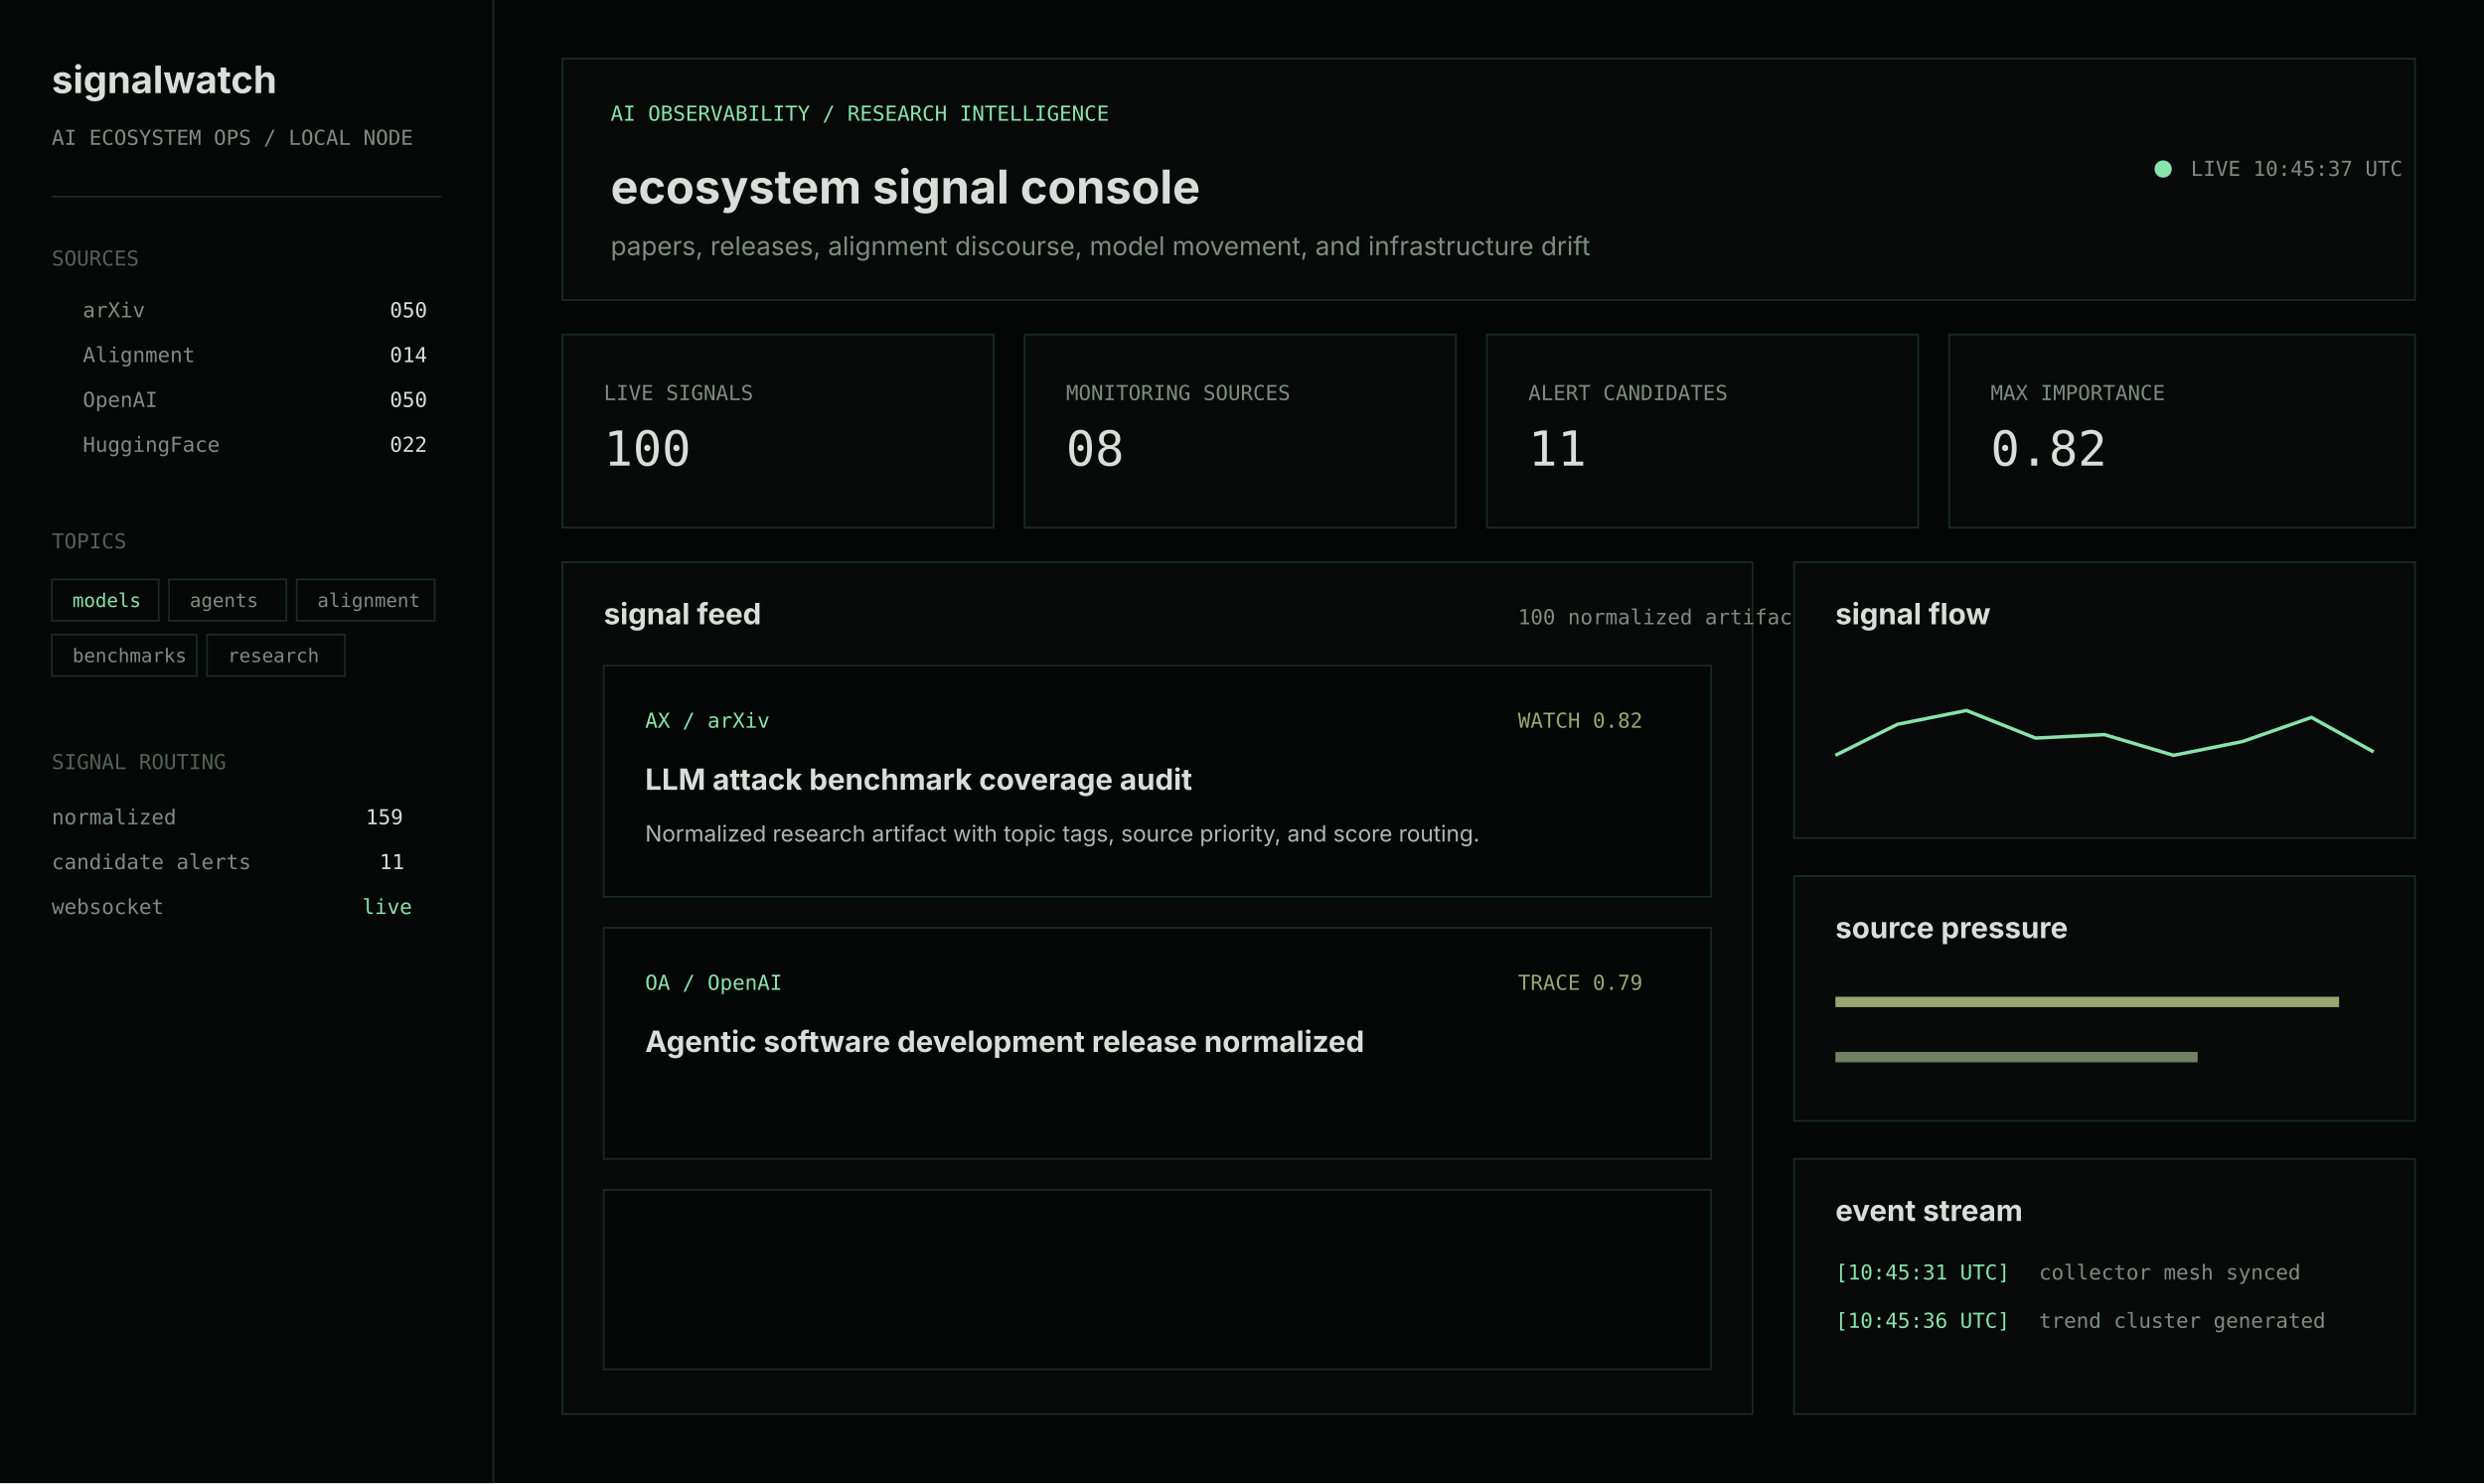
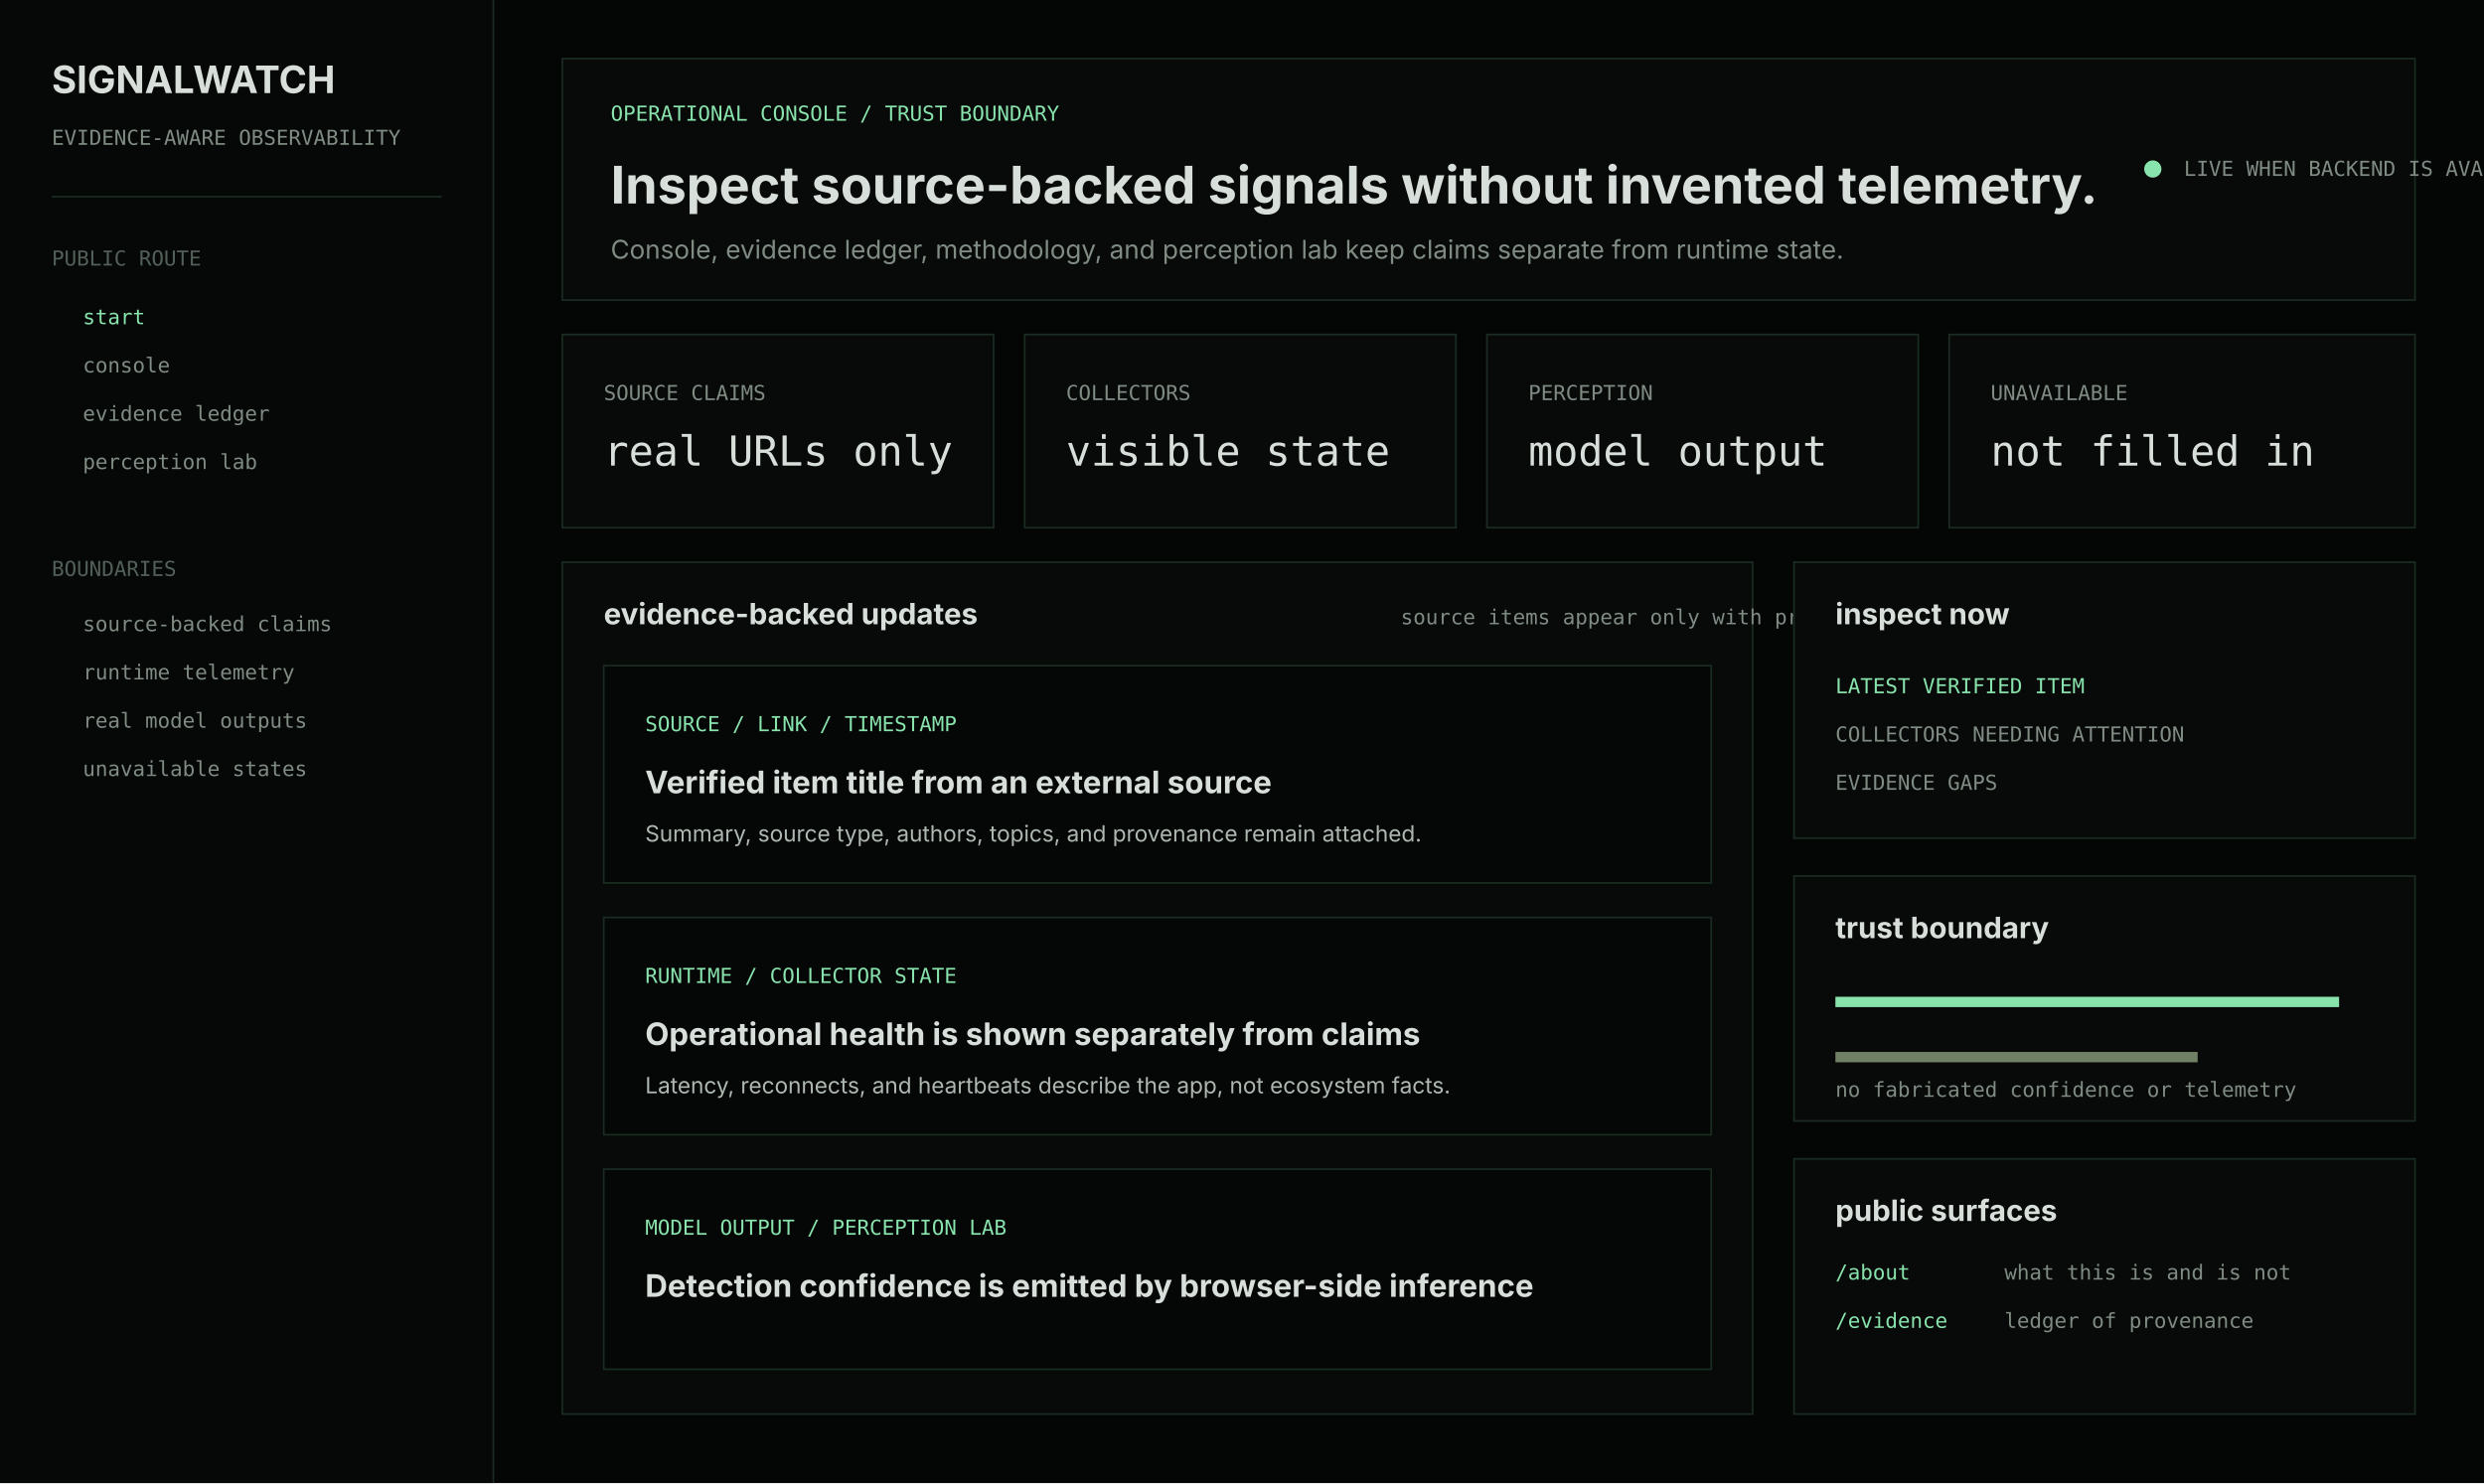
- <svg xmlns="http://www.w3.org/2000/svg" width="1440" height="860" viewBox="0 0 1440 860" role="img" aria-label="signalwatch Next.js operations console">
+ <svg xmlns="http://www.w3.org/2000/svg" width="1440" height="860" viewBox="0 0 1440 860" role="img" aria-label="SIGNALWATCH operational interface preview">
  <rect width="1440" height="860" fill="#040605" />
  <rect x="0" y="0" width="286" height="860" fill="#050806" />
  <line x1="286" y1="0" x2="286" y2="860" stroke="#1a2b21" />
-   <text x="30" y="54" fill="#d8ded9" font-family="Inter, Arial" font-size="22" font-weight="700">signalwatch</text>
-   <text x="30" y="84" fill="#7f8b83" font-family="Consolas, monospace" font-size="12">AI ECOSYSTEM OPS / LOCAL NODE</text>
+   <text x="30" y="54" fill="#d8ded9" font-family="Inter, Arial" font-size="22" font-weight="700">SIGNALWATCH</text>
+   <text x="30" y="84" fill="#7f8b83" font-family="Consolas, monospace" font-size="12">EVIDENCE-AWARE OBSERVABILITY</text>
  <line x1="30" y1="114" x2="256" y2="114" stroke="#1a2b21" />
  <g font-family="Consolas, monospace" font-size="12">
-     <text x="30" y="154" fill="#536059">SOURCES</text>
-     <text x="48" y="184" fill="#7f8b83">arXiv</text>
-     <text x="226" y="184" fill="#d8ded9">050</text>
-     <text x="48" y="210" fill="#7f8b83">Alignment</text>
-     <text x="226" y="210" fill="#d8ded9">014</text>
-     <text x="48" y="236" fill="#7f8b83">OpenAI</text>
-     <text x="226" y="236" fill="#d8ded9">050</text>
-     <text x="48" y="262" fill="#7f8b83">HuggingFace</text>
-     <text x="226" y="262" fill="#d8ded9">022</text>
-     <text x="30" y="318" fill="#536059">TOPICS</text>
-   </g>
-   <g font-family="Consolas, monospace" font-size="11">
-     <rect x="30" y="336" width="62" height="24" fill="#050806" stroke="#1a2b21" />
-     <text x="42" y="352" fill="#89e3ad">models</text>
-     <rect x="98" y="336" width="68" height="24" fill="#050806" stroke="#1a2b21" />
-     <text x="110" y="352" fill="#7f8b83">agents</text>
-     <rect x="172" y="336" width="80" height="24" fill="#050806" stroke="#1a2b21" />
-     <text x="184" y="352" fill="#7f8b83">alignment</text>
-     <rect x="30" y="368" width="84" height="24" fill="#050806" stroke="#1a2b21" />
-     <text x="42" y="384" fill="#7f8b83">benchmarks</text>
-     <rect x="120" y="368" width="80" height="24" fill="#050806" stroke="#1a2b21" />
-     <text x="132" y="384" fill="#7f8b83">research</text>
-   </g>
-   <g font-family="Consolas, monospace" font-size="12">
-     <text x="30" y="446" fill="#536059">SIGNAL ROUTING</text>
-     <text x="30" y="478" fill="#7f8b83">normalized</text>
-     <text x="212" y="478" fill="#d8ded9">159</text>
-     <text x="30" y="504" fill="#7f8b83">candidate alerts</text>
-     <text x="220" y="504" fill="#d8ded9">11</text>
-     <text x="30" y="530" fill="#7f8b83">websocket</text>
-     <text x="210" y="530" fill="#89e3ad">live</text>
+     <text x="30" y="154" fill="#536059">PUBLIC ROUTE</text>
+     <text x="48" y="188" fill="#89e3ad">start</text>
+     <text x="48" y="216" fill="#7f8b83">console</text>
+     <text x="48" y="244" fill="#7f8b83">evidence ledger</text>
+     <text x="48" y="272" fill="#7f8b83">perception lab</text>
+     <text x="30" y="334" fill="#536059">BOUNDARIES</text>
+     <text x="48" y="366" fill="#7f8b83">source-backed claims</text>
+     <text x="48" y="394" fill="#7f8b83">runtime telemetry</text>
+     <text x="48" y="422" fill="#7f8b83">real model outputs</text>
+     <text x="48" y="450" fill="#7f8b83">unavailable states</text>
  </g>
  <rect x="326" y="34" width="1074" height="140" fill="#070a08" stroke="#1a2b21" />
-   <text x="354" y="70" fill="#89e3ad" font-family="Consolas, monospace" font-size="12">AI OBSERVABILITY / RESEARCH INTELLIGENCE</text>
-   <text x="354" y="118" fill="#d8ded9" font-family="Inter, Arial" font-size="27" font-weight="700">ecosystem signal console</text>
-   <text x="354" y="148" fill="#7f8b83" font-family="Inter, Arial" font-size="15">papers, releases, alignment discourse, model movement, and infrastructure drift</text>
-   <circle cx="1254" cy="98" r="5" fill="#89e3ad" />
-   <text x="1270" y="102" fill="#7f8b83" font-family="Consolas, monospace" font-size="12">LIVE 10:45:37 UTC</text>
+   <text x="354" y="70" fill="#89e3ad" font-family="Consolas, monospace" font-size="12">OPERATIONAL CONSOLE / TRUST BOUNDARY</text>
+   <text x="354" y="118" fill="#d8ded9" font-family="Inter, Arial" font-size="30" font-weight="700">Inspect source-backed signals without invented telemetry.</text>
+   <text x="354" y="150" fill="#7f8b83" font-family="Inter, Arial" font-size="15">Console, evidence ledger, methodology, and perception lab keep claims separate from runtime state.</text>
+   <circle cx="1248" cy="98" r="5" fill="#89e3ad" />
+   <text x="1266" y="102" fill="#7f8b83" font-family="Consolas, monospace" font-size="12">LIVE WHEN BACKEND IS AVAILABLE</text>
  <g fill="#070a08" stroke="#1a2b21">
    <rect x="326" y="194" width="250" height="112" />
    <rect x="594" y="194" width="250" height="112" />
    <rect x="862" y="194" width="250" height="112" />
    <rect x="1130" y="194" width="270" height="112" />
  </g>
  <g font-family="Consolas, monospace">
-     <text x="350" y="232" fill="#7f8b83" font-size="12">LIVE SIGNALS</text>
-     <text x="350" y="270" fill="#d8ded9" font-size="28">100</text>
-     <text x="618" y="232" fill="#7f8b83" font-size="12">MONITORING SOURCES</text>
-     <text x="618" y="270" fill="#d8ded9" font-size="28">08</text>
-     <text x="886" y="232" fill="#7f8b83" font-size="12">ALERT CANDIDATES</text>
-     <text x="886" y="270" fill="#d8ded9" font-size="28">11</text>
-     <text x="1154" y="232" fill="#7f8b83" font-size="12">MAX IMPORTANCE</text>
-     <text x="1154" y="270" fill="#d8ded9" font-size="28">0.82</text>
+     <text x="350" y="232" fill="#7f8b83" font-size="12">SOURCE CLAIMS</text>
+     <text x="350" y="270" fill="#d8ded9" font-size="24">real URLs only</text>
+     <text x="618" y="232" fill="#7f8b83" font-size="12">COLLECTORS</text>
+     <text x="618" y="270" fill="#d8ded9" font-size="24">visible state</text>
+     <text x="886" y="232" fill="#7f8b83" font-size="12">PERCEPTION</text>
+     <text x="886" y="270" fill="#d8ded9" font-size="24">model output</text>
+     <text x="1154" y="232" fill="#7f8b83" font-size="12">UNAVAILABLE</text>
+     <text x="1154" y="270" fill="#d8ded9" font-size="24">not filled in</text>
  </g>
  <rect x="326" y="326" width="690" height="494" fill="#070a08" stroke="#1a2b21" />
-   <text x="350" y="362" fill="#d8ded9" font-family="Inter, Arial" font-size="17" font-weight="700">signal feed</text>
-   <text x="880" y="362" fill="#7f8b83" font-family="Consolas, monospace" font-size="12">100 normalized artifacts</text>
+   <text x="350" y="362" fill="#d8ded9" font-family="Inter, Arial" font-size="17" font-weight="700">evidence-backed updates</text>
+   <text x="812" y="362" fill="#7f8b83" font-family="Consolas, monospace" font-size="12">source items appear only with provenance</text>
  <g fill="#050706" stroke="#1a2b21">
-     <rect x="350" y="386" width="642" height="134" />
-     <rect x="350" y="538" width="642" height="134" />
-     <rect x="350" y="690" width="642" height="104" />
+     <rect x="350" y="386" width="642" height="126" />
+     <rect x="350" y="532" width="642" height="126" />
+     <rect x="350" y="678" width="642" height="116" />
  </g>
  <g font-family="Inter, Arial">
-     <text x="374" y="422" fill="#89e3ad" font-family="Consolas, monospace" font-size="12">AX / arXiv</text>
-     <text x="880" y="422" fill="#9aa56f" font-family="Consolas, monospace" font-size="12">WATCH 0.82</text>
-     <text x="374" y="458" fill="#d8ded9" font-size="17" font-weight="700">LLM attack benchmark coverage audit</text>
-     <text x="374" y="488" fill="#aeb8b1" font-size="13">Normalized research artifact with topic tags, source priority, and score routing.</text>
-     <text x="374" y="574" fill="#89e3ad" font-family="Consolas, monospace" font-size="12">OA / OpenAI</text>
-     <text x="880" y="574" fill="#9aa56f" font-family="Consolas, monospace" font-size="12">TRACE 0.79</text>
-     <text x="374" y="610" fill="#d8ded9" font-size="17" font-weight="700">Agentic software development release normalized</text>
+     <text x="374" y="424" fill="#89e3ad" font-family="Consolas, monospace" font-size="12">SOURCE / LINK / TIMESTAMP</text>
+     <text x="374" y="460" fill="#d8ded9" font-size="18" font-weight="700">Verified item title from an external source</text>
+     <text x="374" y="488" fill="#aeb8b1" font-size="13">Summary, source type, authors, topics, and provenance remain attached.</text>
+     <text x="374" y="570" fill="#89e3ad" font-family="Consolas, monospace" font-size="12">RUNTIME / COLLECTOR STATE</text>
+     <text x="374" y="606" fill="#d8ded9" font-size="18" font-weight="700">Operational health is shown separately from claims</text>
+     <text x="374" y="634" fill="#aeb8b1" font-size="13">Latency, reconnects, and heartbeats describe the app, not ecosystem facts.</text>
+     <text x="374" y="716" fill="#89e3ad" font-family="Consolas, monospace" font-size="12">MODEL OUTPUT / PERCEPTION LAB</text>
+     <text x="374" y="752" fill="#d8ded9" font-size="18" font-weight="700">Detection confidence is emitted by browser-side inference</text>
  </g>
  <rect x="1040" y="326" width="360" height="160" fill="#070a08" stroke="#1a2b21" />
-   <text x="1064" y="362" fill="#d8ded9" font-family="Inter, Arial" font-size="17" font-weight="700">signal flow</text>
-   <polyline points="1064,438 1100,420 1140,412 1180,428 1220,426 1260,438 1300,430 1340,416 1376,436" fill="none" stroke="#89e3ad" stroke-width="2" />
+   <text x="1064" y="362" fill="#d8ded9" font-family="Inter, Arial" font-size="17" font-weight="700">inspect now</text>
+   <text x="1064" y="402" fill="#89e3ad" font-family="Consolas, monospace" font-size="12">LATEST VERIFIED ITEM</text>
+   <text x="1064" y="430" fill="#7f8b83" font-family="Consolas, monospace" font-size="12">COLLECTORS NEEDING ATTENTION</text>
+   <text x="1064" y="458" fill="#7f8b83" font-family="Consolas, monospace" font-size="12">EVIDENCE GAPS</text>
  <rect x="1040" y="508" width="360" height="142" fill="#070a08" stroke="#1a2b21" />
-   <text x="1064" y="544" fill="#d8ded9" font-family="Inter, Arial" font-size="17" font-weight="700">source pressure</text>
-   <rect x="1064" y="578" width="292" height="6" fill="#9aa56f" />
+   <text x="1064" y="544" fill="#d8ded9" font-family="Inter, Arial" font-size="17" font-weight="700">trust boundary</text>
+   <rect x="1064" y="578" width="292" height="6" fill="#89e3ad" />
  <rect x="1064" y="610" width="210" height="6" fill="#6f8064" />
+   <text x="1064" y="636" fill="#7f8b83" font-family="Consolas, monospace" font-size="12">no fabricated confidence or telemetry</text>
  <rect x="1040" y="672" width="360" height="148" fill="#070a08" stroke="#1a2b21" />
-   <text x="1064" y="708" fill="#d8ded9" font-family="Inter, Arial" font-size="17" font-weight="700">event stream</text>
-   <text x="1064" y="742" fill="#89e3ad" font-family="Consolas, monospace" font-size="12">[10:45:31 UTC]</text>
-   <text x="1182" y="742" fill="#7f8b83" font-family="Consolas, monospace" font-size="12">collector mesh synced</text>
-   <text x="1064" y="770" fill="#89e3ad" font-family="Consolas, monospace" font-size="12">[10:45:36 UTC]</text>
-   <text x="1182" y="770" fill="#7f8b83" font-family="Consolas, monospace" font-size="12">trend cluster generated</text>
+   <text x="1064" y="708" fill="#d8ded9" font-family="Inter, Arial" font-size="17" font-weight="700">public surfaces</text>
+   <text x="1064" y="742" fill="#89e3ad" font-family="Consolas, monospace" font-size="12">/about</text>
+   <text x="1162" y="742" fill="#7f8b83" font-family="Consolas, monospace" font-size="12">what this is and is not</text>
+   <text x="1064" y="770" fill="#89e3ad" font-family="Consolas, monospace" font-size="12">/evidence</text>
+   <text x="1162" y="770" fill="#7f8b83" font-family="Consolas, monospace" font-size="12">ledger of provenance</text>
</svg>
